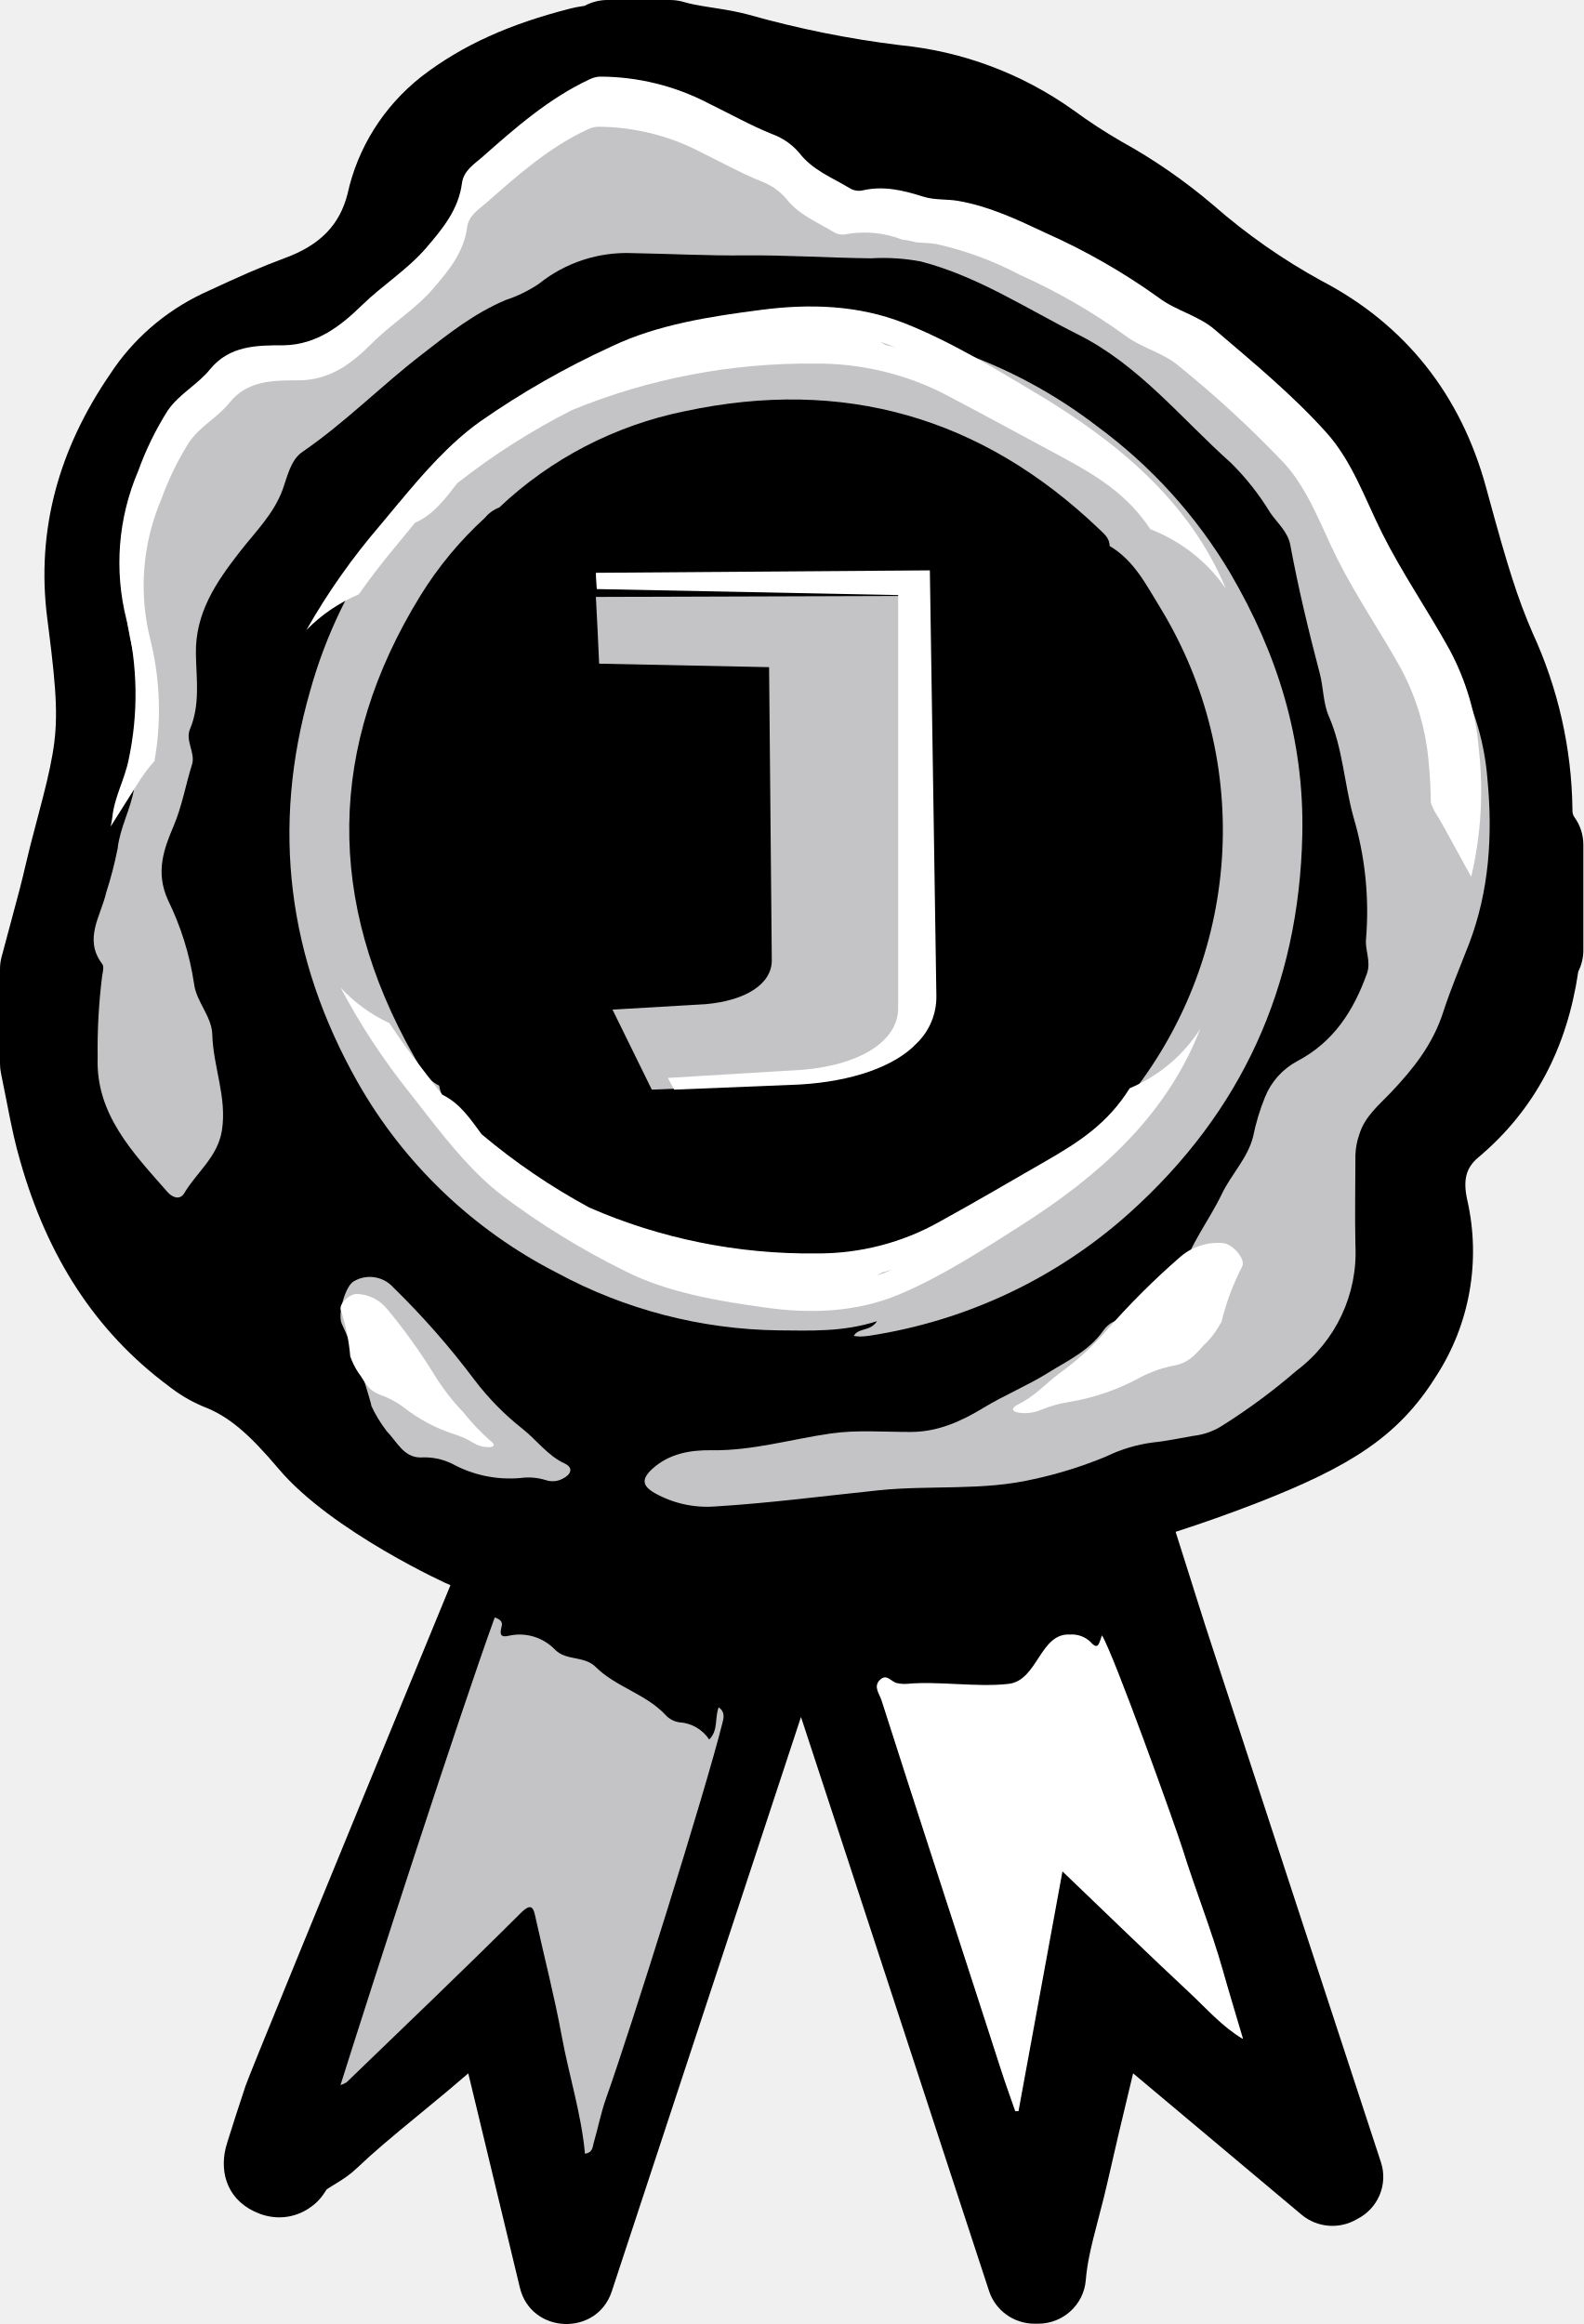
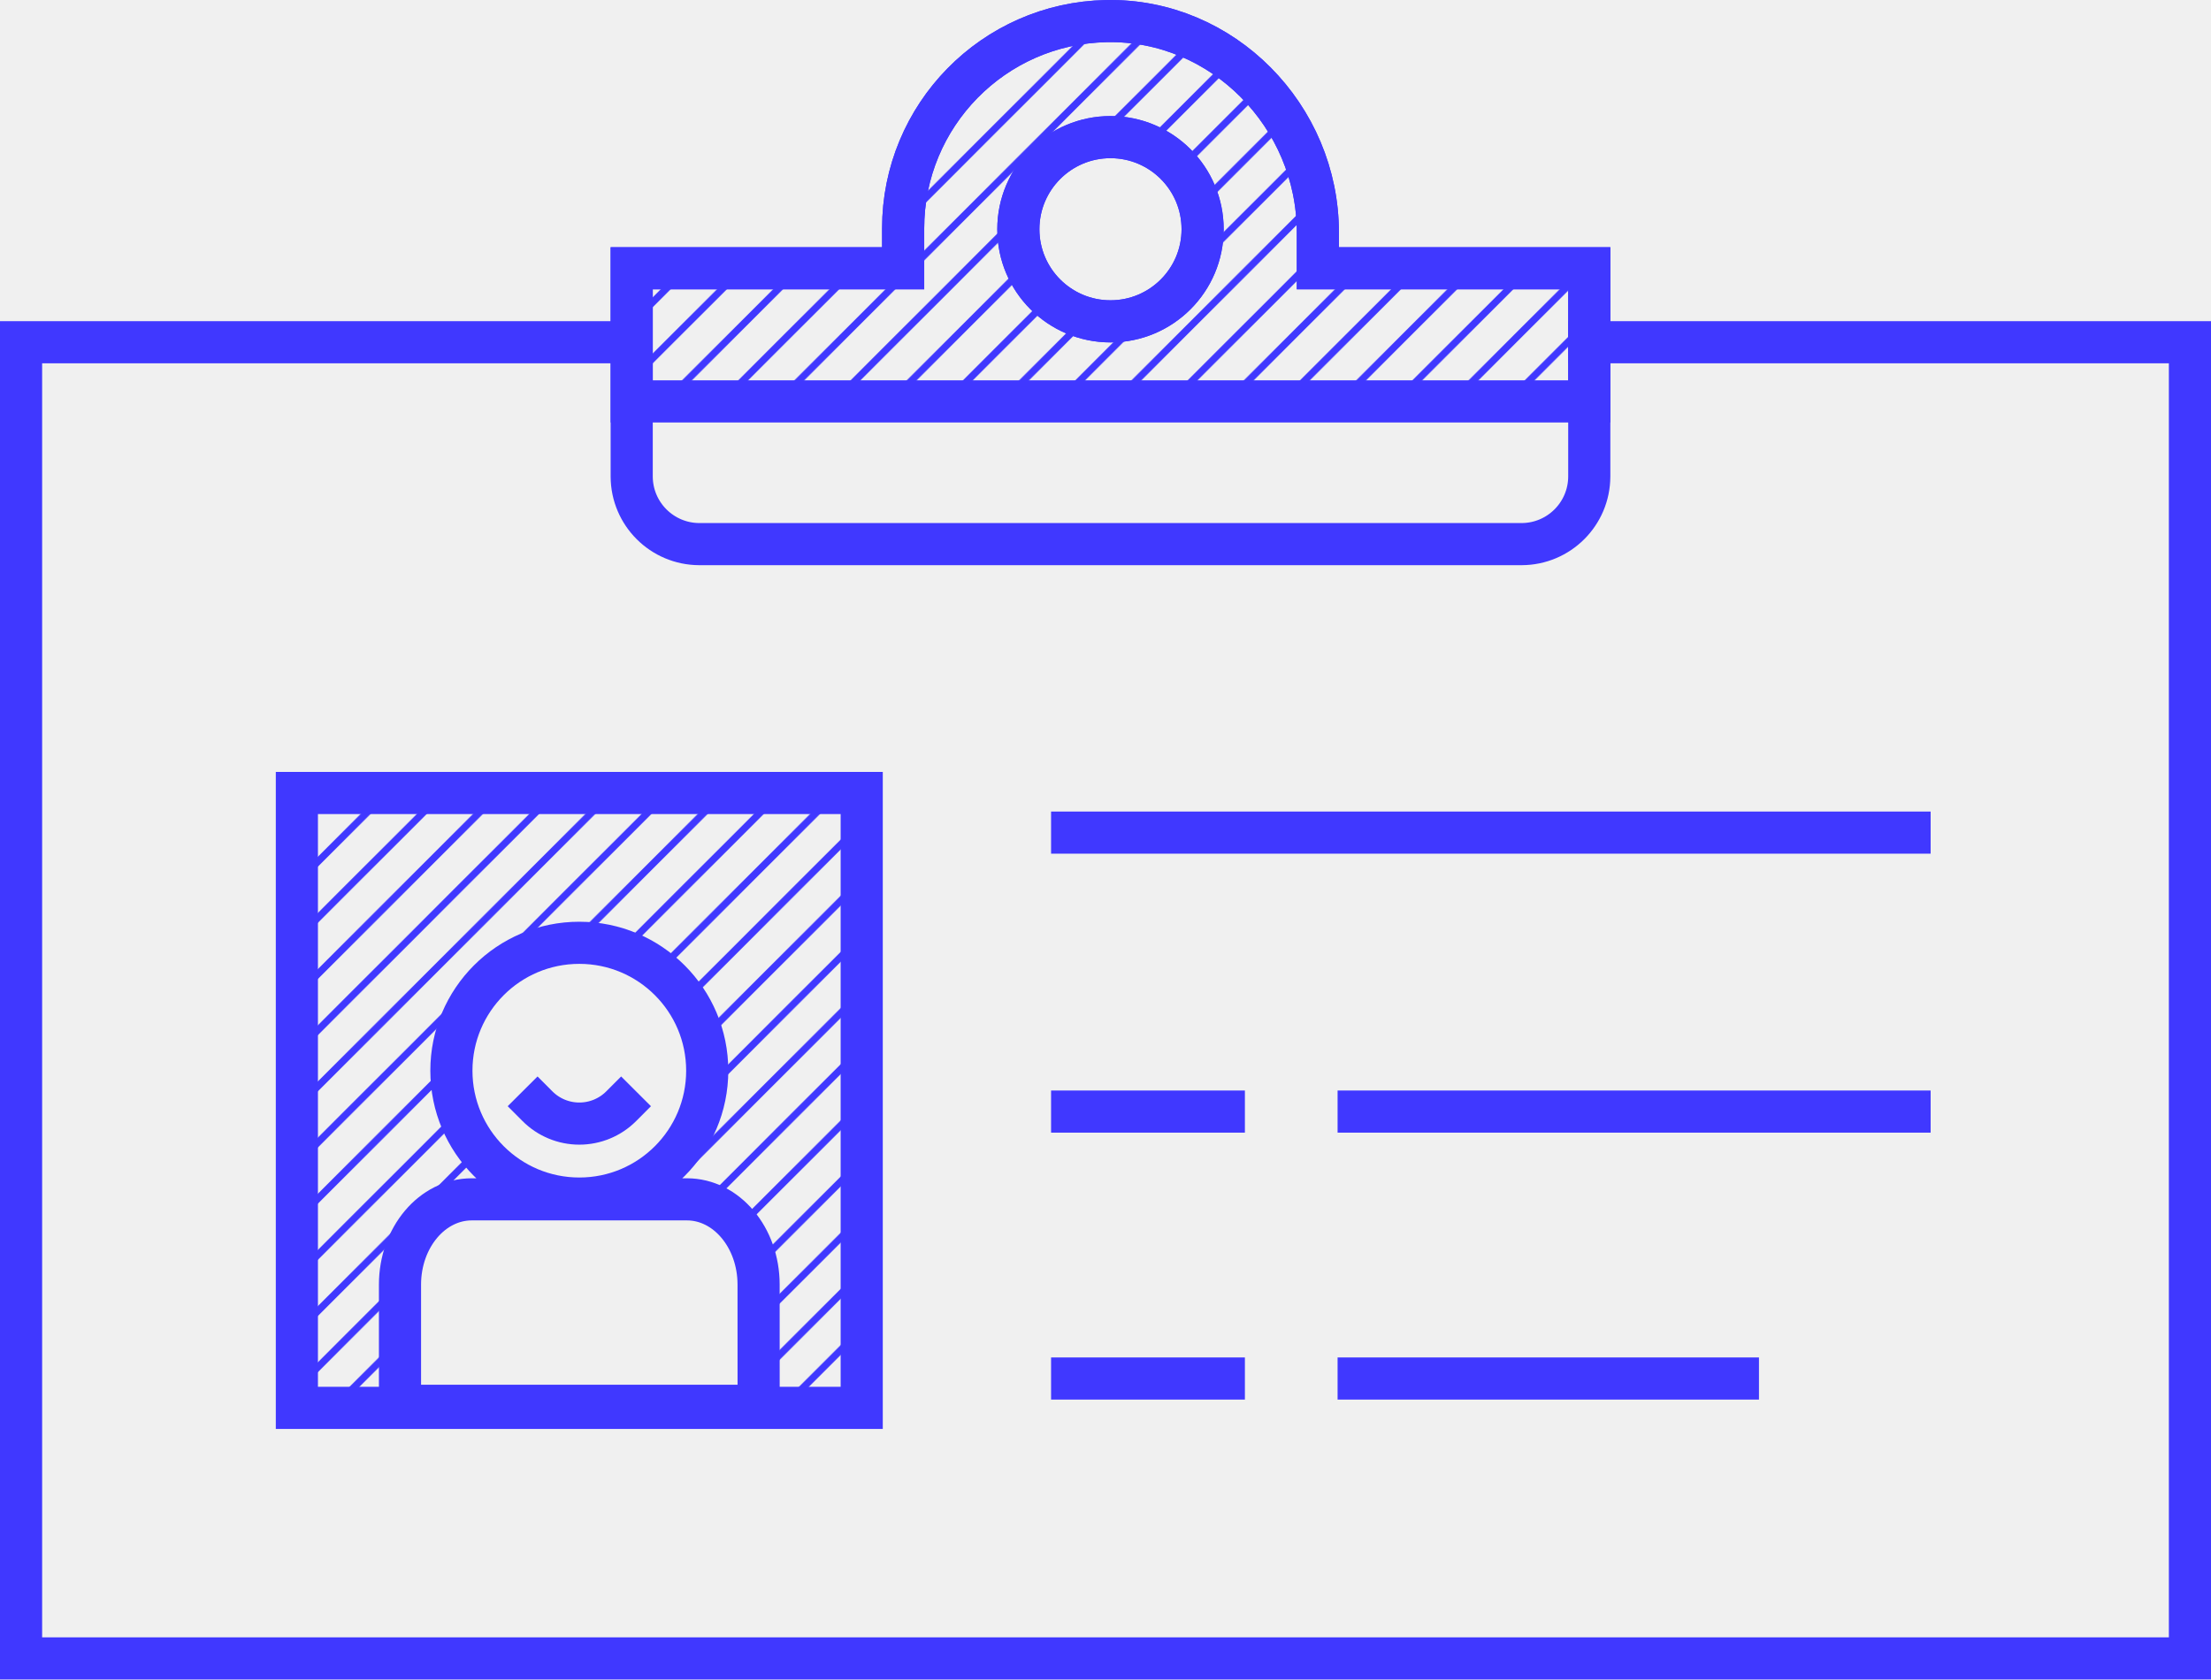
- <svg xmlns="http://www.w3.org/2000/svg" viewBox="0 0 186 273">
-   <g fill-rule="nonzero" fill="none">
-     <path d="M52.914 186.21c-.162-.017-13.972-6.311-20.174-13.654-3.494-4.137-5.866-6.179-8.799-7.306l-.224-.092c-1.413-.614-2.739-1.409-3.943-2.365-8.611-6.407-14.21-15.217-17.374-26.318-.608-2.08-.975-3.757-1.656-7.265-.321-1.652-.444-2.272-.623-3.113C.04 125.72 0 125.336 0 124.951v-11.124c0-.469.06-.936.179-1.391.271-1.039.493-1.861.992-3.702.972-3.58 1.385-5.16 1.835-7.114.336-1.461.649-2.684 1.287-5.087l.05-.189c1.037-3.91 1.456-5.634 1.826-7.739.677-3.859.51-7.138-.458-14.711-.082-.645-.12-.937-.164-1.29C4.243 62.348 6.861 52.808 12.938 43.944c2.653-4.061 6.385-7.322 10.838-9.449 4.611-2.146 6.849-3.131 9.701-4.187 4.111-1.512 6.416-3.859 7.349-7.529 1.183-5.403 4.21-10.241 8.619-13.734 4.878-3.782 10.514-6.242 17.486-8.022.511-.136.864-.201 1.527-.303.104-.016.165-.026.212-.033C69.496.238 70.425 0 71.374 0h7.347c.548 0 1.094.08 1.619.236.775.231 1.552.381 3.226.642.075.012.075.012.151.023 1.955.304 2.864.469 4.189.815 5.889 1.665 11.901 2.872 17.854 3.594 7.303.718 14.285 3.328 20.308 7.614 1.854 1.359 3.782 2.616 5.692 3.716 3.802 2.102 7.381 4.576 10.749 7.439 3.931 3.446 8.235 6.452 12.741 8.914 9.861 5.148 16.363 13.415 19.318 24.254.149.544.149.544.297 1.086 2.257 8.265 3.391 11.899 5.173 16.019 2.99 6.491 4.583 13.527 4.68 20.659l-.001.198c-.006.288.081.57.249.805C185.639 96.952 186 98.074 186 99.225v12.409c0 .871-.207 1.723-.596 2.492-1.311 8.918-5.083 16.231-11.732 21.826-1.441 1.205-1.838 2.623-1.31 5.014 1.63 7.144.29 14.636-3.662 20.703-4.418 7.077-10.104 10.613-20.977 14.861-3.237 1.254-6.441 2.393-9.62 3.416.468 1.457 1.008 3.165 1.734 5.476.268.852.39 1.241.535 1.702.921 2.925 1.559 4.918 2.229 6.937 6.528 19.99 13.069 39.97 19.622 59.941.865 2.635-.367 5.46-2.81 6.677-2.04 1.215-4.667 1.03-6.52-.525l-19.784-16.603c-1.377 5.717-2.191 9.163-3.028 12.868-.251 1.121-.488 2.061-.963 3.866-.021.081-.021.081-.043.162-1.004 3.818-1.362 5.466-1.528 7.425-.244 2.878-2.675 5.092-5.592 5.092h-.43c-2.432 0-4.587-1.55-5.338-3.84-1.667-5.083-3.408-10.395-5.459-16.66.37 1.13-8.457-25.837-10.93-33.385-2.042-6.233-3.922-11.961-5.704-17.386-6.296 19.112-16.554 50.252-22.227 67.475-1.756 5.332-9.479 5.022-10.794-.432-2.328-9.656-4.26-17.681-6.063-25.181-1.411 1.231-3.084 2.626-5.468 4.584l-.058.047c-3.88 3.187-5.576 4.63-7.535 6.479-.823.78-1.508 1.25-2.714 1.979-.067.041-.067.041-.131.079-.403.243-.598.367-.72.455l-.034.055c-.575.906-1.055 1.504-2.049 2.171-1.75 1.174-3.894 1.367-5.801.639-3.698-1.388-4.723-4.675-3.99-7.7.061-.25.119-.45.2-.708.018-.056.018-.056.025-.079.609-1.954 1.257-3.953 2.103-6.509.395-1.193 8.421-20.805 24.077-58.835z" fill="#000" />
-     <path d="M100.285 156.934c.645-1.04 1.898-.468 2.743-1.733-4.043 1.292-7.83 1.105-11.598 1.077-9.105-.124-18.04-2.449-26.024-6.771-9.847-5.045-17.981-12.827-23.395-22.384-8.21-14.517-10.184-29.914-5.581-45.957 3.612-12.987 11.748-24.302 22.977-31.956 4.878-3.418 10.44-5.47 15.802-8.026 6.122-2.941 12.338-3.25 18.763-3.175 12.655.146 24.913 4.38 34.898 12.054 6.326 4.651 11.641 10.508 15.631 17.223 5.581 9.525 8.722 19.584 8.485 30.766-.38 17.795-7.099 32.574-20.32 44.449-8.537 7.665-19.173 12.678-30.579 14.414-.342.052-.688.08-1.034.084-.257-.005-.514-.027-.769-.066zm-32.838-15.5c.441.694 1.112 1.217 1.898 1.48 13.287 6.125 26.868 6.968 40.697 2.126 6.067-1.966 11.59-5.294 16.134-9.722 2.515-1.545 4.318-3.812 6.141-6.031 13.509-16.579 15.09-39.718 3.958-57.936-1.623-2.641-3.056-5.526-5.922-7.212 0-.937-.683-1.461-1.272-2.023-13.733-13.121-30-17.804-48.659-13.805-8.192 1.667-15.74 5.586-21.772 11.304-.65.245-1.223.655-1.661 1.189-2.948 2.688-5.503 5.768-7.593 9.15-10.962 17.795-11.076 35.88-.816 54.04.759 1.33 1.5 2.81 3.009 3.531.164 1.009.665 1.936 1.424 2.632 1.338 1.47 2.847 2.81 4.157 4.28 2.893 3.015 6.395 5.398 10.279 6.996z" fill="#C4C3C6" />
-     <path d="M145.973 239.501c-2.427-1.45-4.277-3.594-6.309-5.487-4.89-4.554-9.679-9.238-14.853-14.18-1.767 9.644-3.462 18.901-5.165 28.166h-.385c-.559-1.607-1.136-3.196-1.657-4.813-3.187-9.912-10.879-33.469-14.038-43.418-.238-.767-1.016-1.635-.201-2.43.815-.794 1.319.231 1.987.37.393.09.797.121 1.2.092 3.663-.351 8.242.434 11.96 0 3.397-.425 3.663-5.995 7.17-5.792.881-.066 1.749.238 2.399.841.998 1.182 1.053 0 1.374-.748 1.493 2.503 8.69 22.614 9.469 25.099 1.493 4.804 3.379 9.469 4.744 14.3.751 2.661 1.557 5.293 2.335 7.935l-.027.065z" fill="#FFF" />
-     <path d="M83.314 204.342c1.092-1.102.621-2.51 1.111-3.784.791.556.584 1.274.433 1.868-2.072 8.268-10.8 36.031-13.663 44.069-.603 1.696-.942 3.478-1.45 5.221-.141.508-.113 1.15-1.026 1.284-.433-4.714-1.883-9.207-2.731-13.824-.847-4.618-2.015-9.12-3.023-13.681-.282-1.322-.433-2.156-1.883-.68-6.723 6.706-13.559 13.211-20.367 19.793-.225.138-.465.247-.716.326C43.766 232.958 53.917 201.602 58.117 190c1.026.335.876.824.782 1.188-.217.853-.047 1.188.895.958 1.982-.44 4.046.199 5.452 1.686 1.299 1.265 3.39.671 4.708 1.964 2.411 2.405 5.904 3.161 8.248 5.681.427.459.995.757 1.61.843 1.413.084 2.707.831 3.503 2.021zM43.629 165.081c-.884-3.28-2.045-6.478-3.471-9.562-.546-1.148.426-4.489 1.407-5.008 1.516-.892 3.451-.594 4.629.713 3.449 3.366 6.633 6.993 9.525 10.848 1.632 2.155 3.533 4.093 5.656 5.767 1.685 1.324 2.934 3.147 4.98 4.091 1.028.481.741 1.287-.25 1.768-.605.329-1.318.392-1.972.176-.972-.303-2-.389-3.009-.25-2.776.243-5.562-.34-8.007-1.675-1.15-.563-2.425-.818-3.703-.74-2.009 0-2.777-1.851-3.981-3.082-.73-.948-1.352-1.976-1.851-3.064l.046.019z" fill="#C4C3C6" />
-     <path d="M41.143 159.297c-.16-1.847-.534-3.666-1.113-5.417-.242-.694 1.046-1.938 1.936-1.877 1.335.045 2.593.669 3.476 1.724 2.049 2.462 3.926 5.077 5.616 7.825.97 1.567 2.096 3.021 3.36 4.336.966 1.222 2.035 2.349 3.195 3.367.717.531.368.806-.474.735-.548-.037-1.079-.211-1.549-.51-.72-.436-1.487-.778-2.285-1.02-2.129-.69-4.13-1.76-5.916-3.163-.832-.625-1.75-1.113-2.721-1.449-1.559-.571-1.859-1.704-2.576-2.602-.402-.609-.728-1.271-.968-1.969l.019.02z" fill="#FFF" />
-     <path d="M140.313 168.647c-1.628.276-3.247.637-4.884.799-1.896.25-3.74.802-5.459 1.635-2.738 1.14-5.575 2.031-8.476 2.662-6.062 1.417-12.211.694-18.273 1.322-6.417.666-12.824 1.512-19.259 1.902-2.444.177-4.885-.365-7.02-1.559-1.504-.856-1.619-1.645-.326-2.852 1.992-1.816 4.492-2.234 7.001-2.196 4.789.067 9.318-1.303 13.973-1.968 3.084-.447 6.283-.171 9.433-.181 3.151-.01 5.88-1.236 8.533-2.852 2.413-1.464 5.066-2.548 7.47-4.041 2.404-1.493 4.923-2.634 6.599-5.039 1.188-1.692 3.381-1.493 5.095-2.082 2.091-.719 3.65-2.472 4.109-4.621.958-3.442 3.208-6.19 4.712-9.337 1.111-2.311 3.045-4.212 3.668-6.741.322-1.583.79-3.133 1.398-4.631.72-1.795 2.052-3.282 3.764-4.203 4.291-2.253 6.627-5.914 8.198-10.278.527-1.455-.239-2.738-.096-4.098.399-4.84-.108-9.711-1.494-14.367-1.073-3.898-1.235-8.006-2.873-11.771-.68-1.55-.632-3.394-1.073-5.058-1.312-4.992-2.519-10.003-3.457-15.071-.287-1.55-1.523-2.577-2.366-3.803-1.294-2.139-2.852-4.109-4.635-5.867-5.842-5.211-10.755-11.467-17.976-15.08-6.062-3.043-11.77-6.836-18.436-8.557-1.921-.361-3.88-.485-5.832-.371-4.942-.048-9.874-.39-14.825-.342-4.386.048-8.792-.19-13.188-.266-3.991-.171-7.907 1.111-11.014 3.604-1.201.809-2.51 1.449-3.888 1.902-3.706 1.559-6.761 3.984-9.874 6.409-4.789 3.689-8.993 7.987-13.982 11.41-1.427.951-1.791 2.91-2.375 4.497-1.053 2.852-3.237 4.973-5.038 7.293-2.796 3.594-5.229 7.179-5.133 12.009.057 2.938.517 5.933-.709 8.824-.546 1.303.661 2.795.259 4.098-.757 2.396-1.159 4.868-2.164 7.236-1.14 2.691-2.174 5.42-.661 8.729 1.514 3.091 2.544 6.394 3.055 9.794.268 2.187 2.078 3.803 2.145 5.99.105 3.803 1.743 7.378 1.13 11.267-.498 3.119-2.969 4.906-4.425 7.369-.488.827-1.379.532-1.963-.133-4.042-4.602-8.447-9.137-8.208-15.793-.049-3.206.127-6.412.527-9.594.077-.466.249-1.112 0-1.417-2.212-2.929-.153-5.629.469-8.358.55-1.703 1.001-3.437 1.35-5.192.268-2.425 1.494-4.545 1.915-6.941 1.176-5.546 1.094-11.281-.239-16.792-1.441-5.933-.927-12.168 1.465-17.79.893-2.518 2.055-4.935 3.467-7.207 1.37-2.035 3.543-3.109 4.98-4.944 2.279-2.9 5.516-2.852 8.619-2.852 3.946 0 6.704-2.225 9.204-4.754 2.5-2.529 5.334-4.241 7.547-6.865 1.915-2.32 3.831-4.631 4.233-7.778.182-1.436 1.417-2.244 2.346-3.081 3.927-3.518 7.834-7.074 12.699-9.356.37-.184.774-.29 1.188-.314 4.467.009 8.864 1.106 12.804 3.195 2.49 1.227 4.913 2.624 7.47 3.68 1.252.451 2.359 1.225 3.208 2.244 1.551 2.054 3.831 2.938 5.89 4.193.471.31 1.049.413 1.599.285 2.461-.59 4.789 0 7.125.742 1.35.428 2.758.266 4.137.513 3.584.825 7.04 2.124 10.276 3.86 4.691 2.124 9.146 4.728 13.293 7.768 2.021 1.54 4.645 2.101 6.599 3.803 4.549 3.955 9.194 7.854 13.168 12.361 3.007 3.413 4.501 7.854 6.493 11.923 2.375 4.83 5.411 9.299 7.978 14.015 1.956 3.724 3.132 7.803 3.457 11.99.623 6.589.201 13.131-2.193 19.359-1.015 2.624-2.145 5.287-2.988 7.892-1.245 3.879-3.524 6.713-6.168 9.508-1.417 1.493-3.055 2.795-3.706 4.916-.274.774-.429 1.585-.46 2.406 0 3.547-.077 7.093 0 10.64.282 5.741-2.309 11.249-6.924 14.719-2.739 2.368-5.656 4.527-8.725 6.456-1.0.64-2.133 1.046-3.314 1.189l-.105-.086.153.076z" fill="#C4C3C6" />
-     <path d="M173.73 88.069c-.322-4.11-1.496-8.114-3.453-11.766-2.558-4.63-5.588-9.006-7.954-13.748-1.991-4-3.482-8.358-6.482-11.71-3.962-4.423-8.598-8.245-13.138-12.123-1.924-1.672-4.568-2.216-6.588-3.756-4.147-2.975-8.598-5.524-13.282-7.606-3.28-1.54-6.578-3.118-10.252-3.756-1.375-.244-2.779-.075-4.126-.507-2.318-.732-4.655-1.305-7.117-.732-.549.121-1.124.012-1.587-.3-2.058-1.23-4.318-2.094-5.867-4.113-.848-.996-1.949-1.757-3.193-2.207-2.558-1.033-4.972-2.395-7.463-3.606C79.301 10.086 74.919 9.008 70.465 9c-.412.023-.815.129-1.183.31-4.809 2.235-8.762 5.728-12.676 9.184-.962.817-2.154 1.606-2.337 3.014-.394 3.09-2.27 5.362-4.232 7.644-2.222 2.564-5.107 4.348-7.531 6.714-2.424 2.366-5.27 4.63-9.175 4.695-3.116 0-6.338 0-8.656 2.817-1.443 1.803-3.607 2.864-4.982 4.864-1.406 2.23-2.564 4.601-3.453 7.071-2.368 5.53-2.854 11.656-1.385 17.476 1.328 5.392 1.417 11.004.26 16.434-.471 2.348-1.693 4.432-1.924 6.808-.048.357-.115.714-.192 1.061 1.029-1.615 2.049-3.249 3.078-4.883.6-.998 1.293-1.941 2.068-2.817.84-4.714.68-9.547-.471-14.199-1.405-5.52-.953-11.334 1.289-16.584.844-2.336 1.94-4.577 3.27-6.686 1.298-1.878 3.347-2.892 4.713-4.601 2.145-2.686 5.194-2.629 8.146-2.648 3.722 0 6.328-2.066 8.656-4.395 2.327-2.329 5.04-3.935 7.127-6.367 1.856-2.15 3.626-4.301 4.001-7.231.173-1.324 1.337-2.075 2.212-2.817 3.703-3.259 7.406-6.573 11.984-8.677.351-.173.733-.275 1.125-.3 4.218.008 8.369 1.027 12.089 2.967 2.347 1.146 4.636 2.432 7.059 3.418 1.176.421 2.217 1.137 3.02 2.075 1.462 1.878 3.607 2.733 5.549 3.897.444.288.991.383 1.51.263 2.194-.391 4.457-.173 6.53.629.454.052.904.134 1.346.244l.308.085c.817.075 1.635.066 2.452.216 3.382.761 6.643 1.964 9.695 3.578 4.413 1.973 8.604 4.39 12.503 7.212 1.924 1.437 4.386 1.953 6.232 3.531 4.397 3.553 8.548 7.387 12.426 11.475 2.837 3.165 4.251 7.287 6.136 11.072 2.241 4.489 5.107 8.63 7.531 13.006 1.845 3.46 2.954 7.248 3.26 11.137.144 1.54.231 3.09.24 4.62.121.32.259.633.414.939.442.732.914 1.502 1.106 1.878 1.09 1.972 2.164 3.928 3.222 5.869 1.155-4.893 1.461-9.94.904-14.931z" fill="#FFF" />
-     <path d="M124.474 53.535c4.368 2.345 7.898 4.492 10.657 8.625 3.64 1.424 6.734 3.862 8.868 6.989-4.31-10.403-12.979-17.411-22.371-23.017-4.958-2.956-10.067-6.082-15.453-8.193-5.386-2.111-11.085-2.282-16.785-1.536-5.89.764-12.142 1.707-17.546 4.294-5.451 2.493-10.644 5.462-15.51 8.867-3.578 2.578-6.566 6.001-9.42 9.433l-.086.081-.124.162c-.676.818-1.342 1.626-2.017 2.426C41.385 65.508 38.476 69.638 36 74c1.733-1.768 3.823-3.191 6.147-4.186 1.199-1.707 2.474-3.369 3.806-4.995l2.798-3.405c2.255-1.015 3.511-2.803 4.967-4.654 4.186-3.295 8.716-6.179 13.521-8.607 8.971-3.679 18.661-5.534 28.442-5.444 5.459-.053 10.839 1.241 15.605 3.755 4.415 2.318 8.792 4.717 13.188 7.07zM104.073 40.544c-.228-.135-.466-.261-.704-.386.276.081.552.162.818.261.266.099.752.278 1.123.422-.409-.144-.828-.207-1.237-.296zM122.737 136.459c4.091-2.345 7.388-4.492 9.968-8.617 3.455-1.468 6.352-3.911 8.295-6.999-4.025 10.405-12.141 17.413-20.918 23.019-4.639 2.956-9.448 6.092-14.456 8.194-5.007 2.102-10.393 2.291-15.703 1.545-5.508-.773-11.338-1.707-16.44-4.259-5.117-2.525-9.969-5.507-14.493-8.904-3.345-2.579-6.141-6.011-8.815-9.443L50.1 130.915l-.113-.162c-.633-.809-1.257-1.626-1.89-2.417C45.009 124.467 42.298 120.338 40 116c1.601 1.747 3.555 3.171 5.744 4.187 1.124 1.707 2.324 3.369 3.571 4.996.86 1.114 1.729 2.264 2.617 3.396 2.107 1.024 3.278 2.812 4.648 4.663 3.89 3.277 8.126 6.162 12.642 8.608 8.343 3.647 17.433 5.488 26.615 5.391 5.133.045 10.18-1.254 14.588-3.756 4.11-2.255 8.201-4.663 12.311-7.026zm-19.085 13.001c-.217.135-.435.252-.652.377.255-.081.51-.162.765-.261.255-.099.699-.279 1.049-.422-.387.117-.775.207-1.162.305zM143.462 155.406c.547-2.302 1.374-4.53 2.462-6.636.435-.832-1.083-2.623-2.23-2.742-1.801-.165-3.593.396-4.97 1.554-3.17 2.747-6.139 5.713-8.884 8.875-1.602 1.811-3.402 3.442-5.368 4.863-1.657 1.207-2.776 2.614-4.868 3.656-1.055.539-.629.96.518 1.015.742.046 1.484-.083 2.166-.375 1.041-.435 2.132-.742 3.248-.914 2.982-.493 5.856-1.488 8.496-2.943 1.227-.638 2.543-1.091 3.905-1.344 2.203-.448 2.776-1.828 3.915-2.824.642-.698 1.19-1.475 1.629-2.313l-.019.128z" fill="#FFF" />
-     <path d="M114.554 72.546L107.033 69l-34.926 3.575L71 73.722c.092 2.026.175 4.062.249 6.089l.655.669 15.594.574c.286 12.244 1.578 21.029 1.716 27.079.861 4.244.037 6.927-2.473 8.048-2.427 1.278-5.033 2.149-7.723 2.581 0 2.868 16.314 2.562 11.571 2.973l-11.101.602-1.052 5.181L84.103 132l16.96-.612c5.693-.306 10.427-1.912 12.845-4.626 1.415-1.432 2.173-3.421 2.085-5.467l-1.439-48.748z" fill="#000" />
-     <path d="M107.153 70L70 70.121c.14 2.611.271 5.23.383 7.841l19.964.409.318 34.44c0 2.787-3.073 4.729-7.754 5.147l-10.958.641L76.567 128l16.703-.678c5.605-.325 10.276-1.942 12.658-4.571 1.403-1.419 2.15-3.354 2.065-5.342L107.153 70z" fill="#C4C3C6" />
-     <path d="M109.233 67L70 67.287c0 .631.067 1.252.105 1.911l35.405.707v48.521c0 3.879-4.497 6.689-11.244 7.243l-15.817.956L79.196 128l14.755-.602c6.057-.354 11.119-2.073 13.731-4.835 1.522-1.469 2.361-3.505 2.316-5.618L109.233 67z" fill="#FFF" />
+ <svg xmlns="http://www.w3.org/2000/svg" viewBox="0 0 629.7 478.42">
+   <defs>
+     <pattern id="lines" data-name="lines" width="16" height="16" patternTransform="translate(368 400)" patternUnits="userSpaceOnUse">
+       <path class="cls-1" d="M0 0h16v16H0z" />
+       <path class="cls-2" d="M1.98 78.02l66-66M-14.02 78.02l66-66M-30.02 78.02l66-66M-46.02 78.02l66-66M-62.02 78.02l66-66M1.98 62.02l66-66M-14.02 62.02l66-66M-30.02 62.02l66-66M-46.02 62.02l66-66M-62.02 62.02l66-66M1.98 46.02l66-66M-14.02 46.02l66-66M-30.02 46.02l66-66M-46.02 46.02l66-66M-62.02 46.02l66-66M1.98 30.02l66-66M-14.02 30.02l66-66M-30.02 30.02l66-66M-46.02 30.02l66-66M-62.02 30.02l66-66M1.98 14.02l66-66M-14.02 14.02l66-66M-30.02 14.02l66-66M-46.02 14.02l66-66M-62.02 14.02l66-66" />
+     </pattern>
+     <pattern id="lines-3" data-name="lines" width="16" height="16" patternTransform="translate(96)" patternUnits="userSpaceOnUse">
+       <path class="cls-1" d="M0 0h16v16H0z" />
+       <path class="cls-2" d="M1.98 78.02l66-66M-14.02 78.02l66-66M-30.02 78.02l66-66M-46.02 78.02l66-66M-62.02 78.02l66-66M1.98 62.02l66-66M-14.02 62.02l66-66M-30.02 62.02l66-66M-46.02 62.02l66-66M-62.02 62.02l66-66M1.98 46.02l66-66M-14.02 46.02l66-66M-30.02 46.02l66-66M-46.02 46.02l66-66M-62.02 46.02l66-66M1.98 30.02l66-66M-14.02 30.02l66-66M-30.02 30.02l66-66M-46.02 30.02l66-66M-62.02 30.02l66-66M1.98 14.02l66-66M-14.02 14.02l66-66M-30.02 14.02l66-66M-46.02 14.02l66-66M-62.02 14.02l66-66" />
+     </pattern>
+     <style>
+             .cls-1,.cls-2,.cls-3{fill:none}.cls-2,.cls-3{stroke:#4038ff;stroke-linecap:square}.cls-2{stroke-miterlimit:10;stroke-width:2px}.cls-3{stroke-width:12px}
+         </style>
+   </defs>
+   <g id="Layer_2" data-name="Layer 2">
+     <g id="Layer_29" data-name="Layer 29">
+       <path class="cls-3" d="M452.64 97.49H623.7v374.93H6V97.49h171.07" />
+       <path class="cls-3" d="M452.63 76.42h-77.3v-10.2c0-33.11-27.1-60.84-60.21-60.21a59.06 59.06 0 00-57.9 59.05v11.36h-77.31v59.36A19.31 19.31 0 00199.16 155h234.22a19.31 19.31 0 0019.25-19.25z" />
+       <circle class="cls-3" cx="316.27" cy="65.3" r="26.24" />
+       <path class="cls-3" d="M305.35 237.18h238.5M386.95 316.65h156.9M305.35 316.65h43.2M386.95 392.69h108.01M305.35 392.69h43.2" />
+       <path d="M84.55 225.89v175.16h160.87V225.89zM165 268.57A36.43 36.43 0 11128.56 305 36.42 36.42 0 01165 268.57zm51.06 131.89H113.92v-34.53c0-13.41 9.15-24.28 20.43-24.28h61.28c11.28 0 20.42 10.87 20.42 24.28z" fill="url(#lines)" stroke-width="12" stroke="#4038ff" stroke-linecap="square" />
+       <path d="M176.91 315.13a16.82 16.82 0 01-11.91 4.94h0a16.8 16.8 0 01-11.92-4.94" fill="#fff" stroke-width="12" stroke-miterlimit="10" stroke="#4038ff" stroke-linecap="square" />
+       <path d="M375.33 76.42v-10.2c0-33.11-27.1-60.84-60.21-60.21a59.06 59.06 0 00-57.9 59.05v11.36h-77.31v37.93h272.72V76.42zm-59.06 15.12a26.24 26.24 0 1126.24-26.24 26.23 26.23 0 01-26.24 26.24z" fill="url(#lines-3)" stroke-width="12" stroke="#4038ff" stroke-linecap="square" />
+     </g>
  </g>
</svg>
